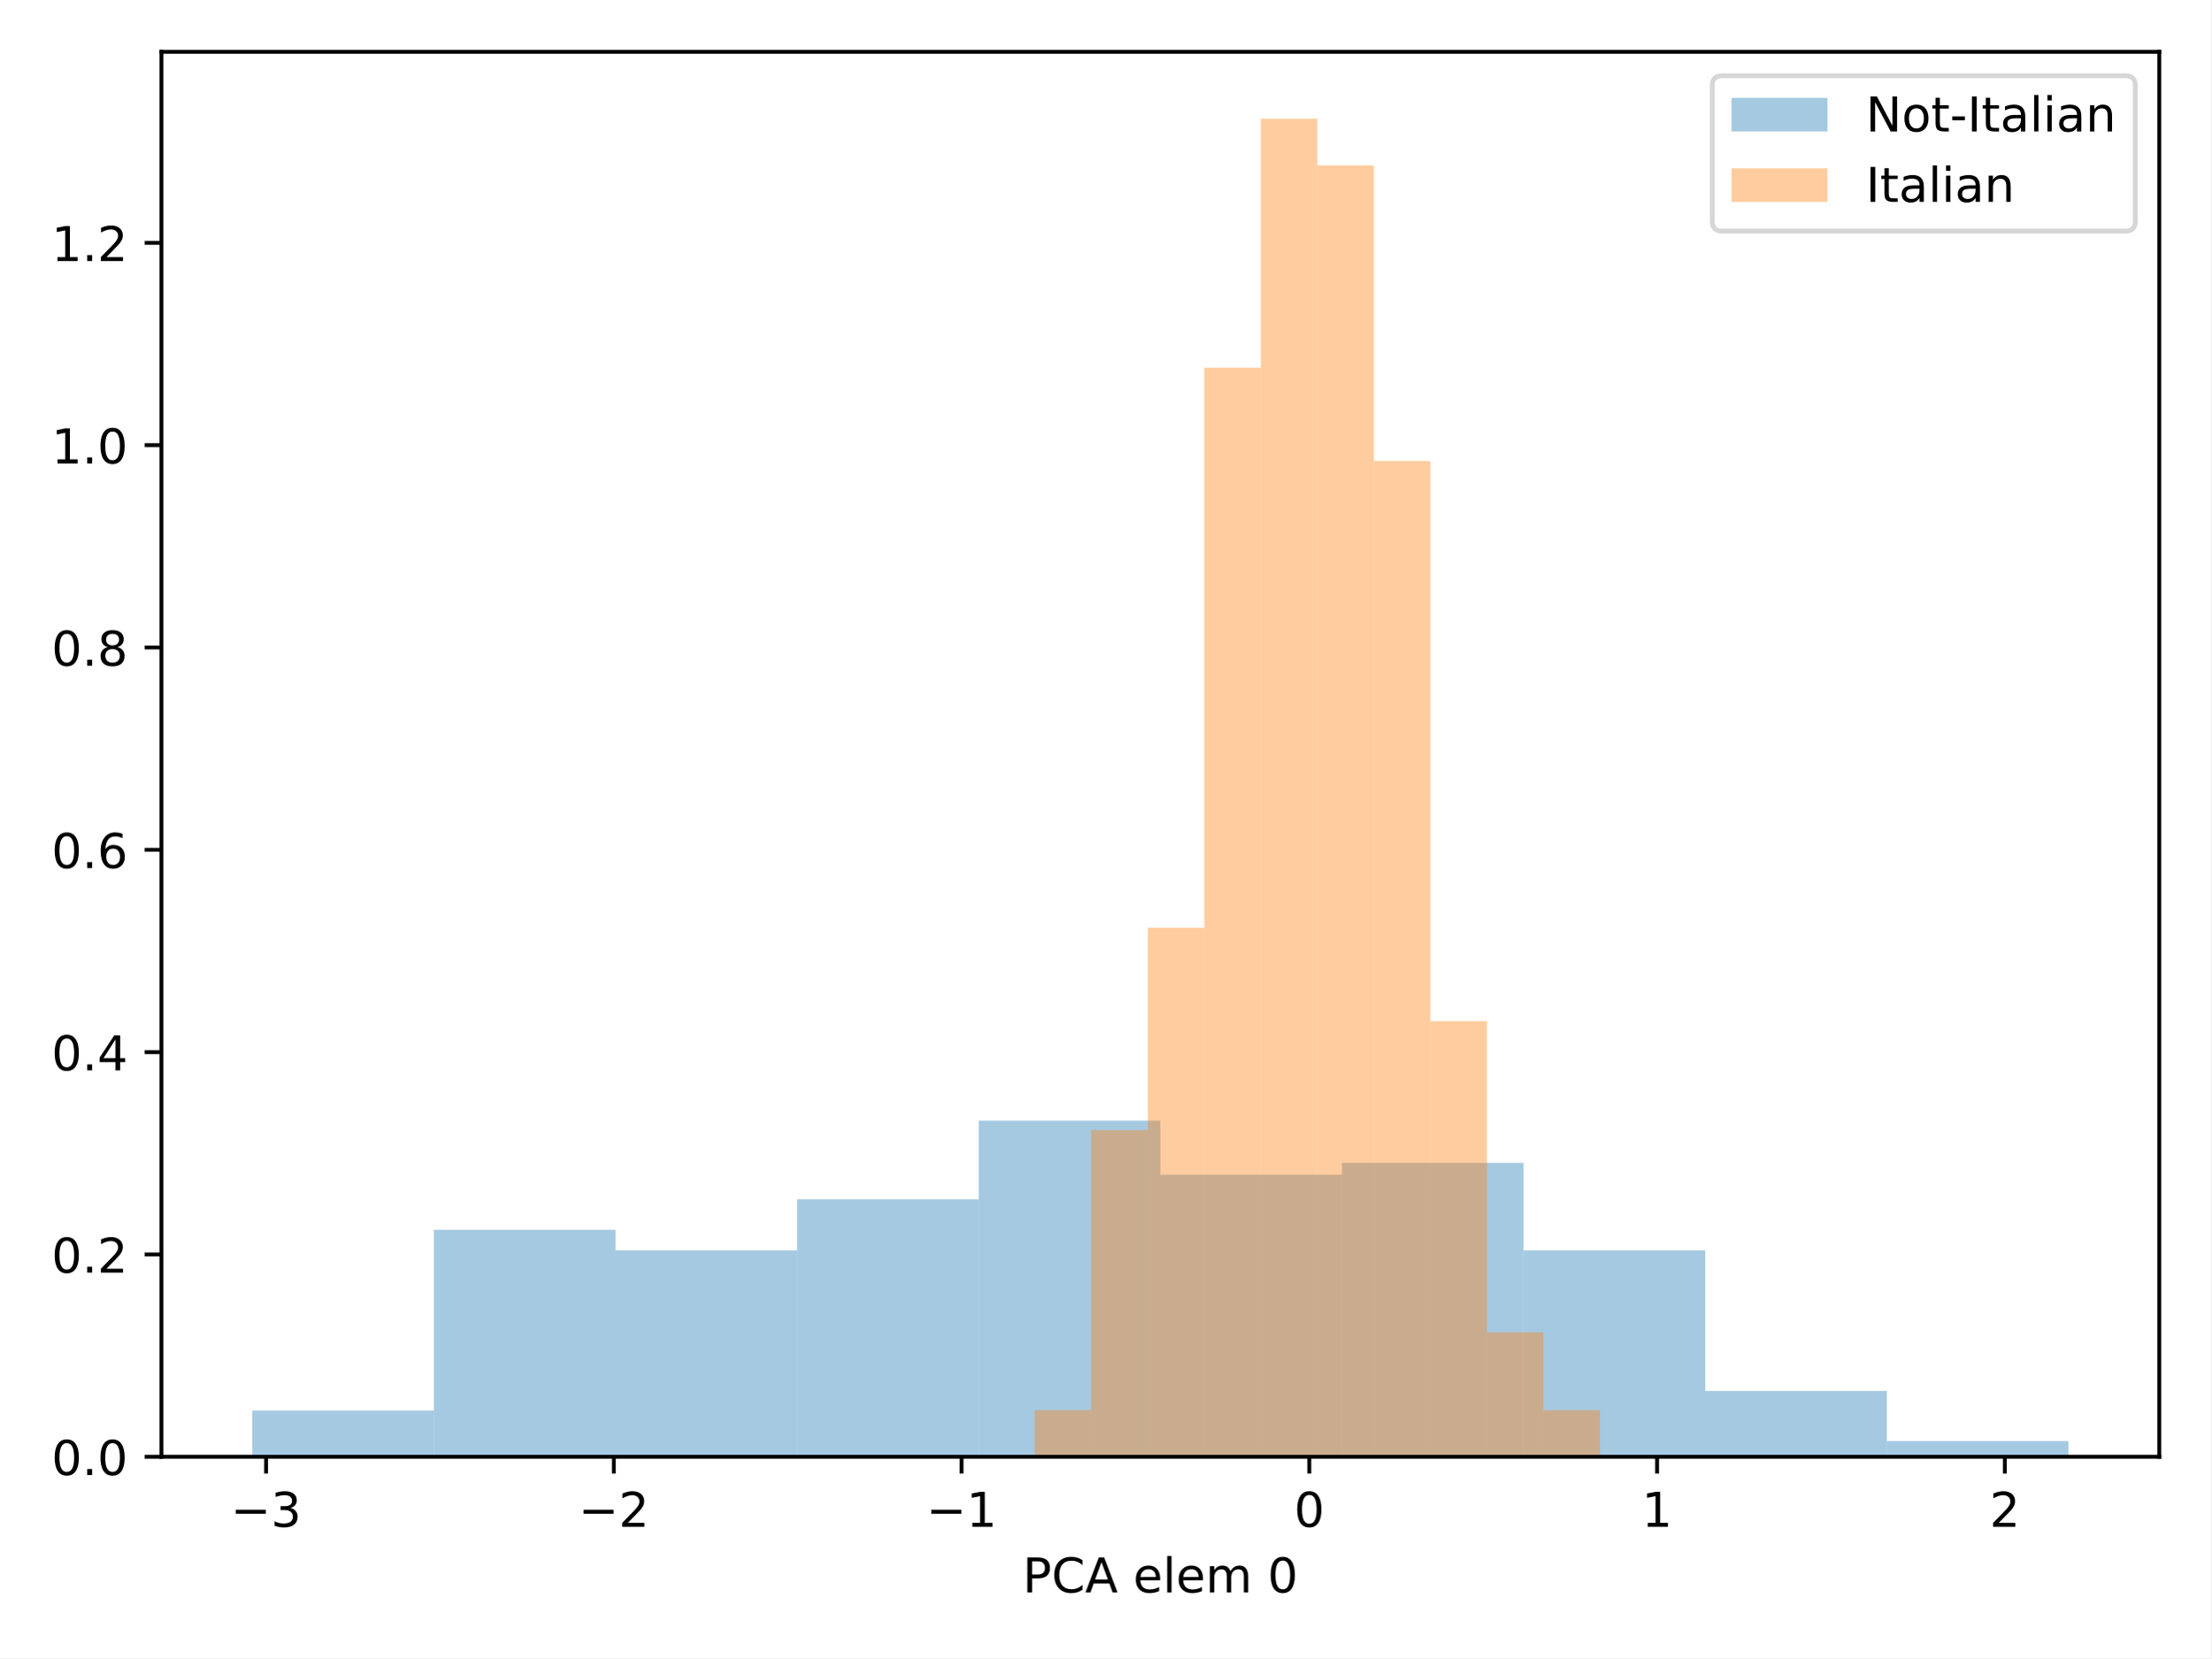
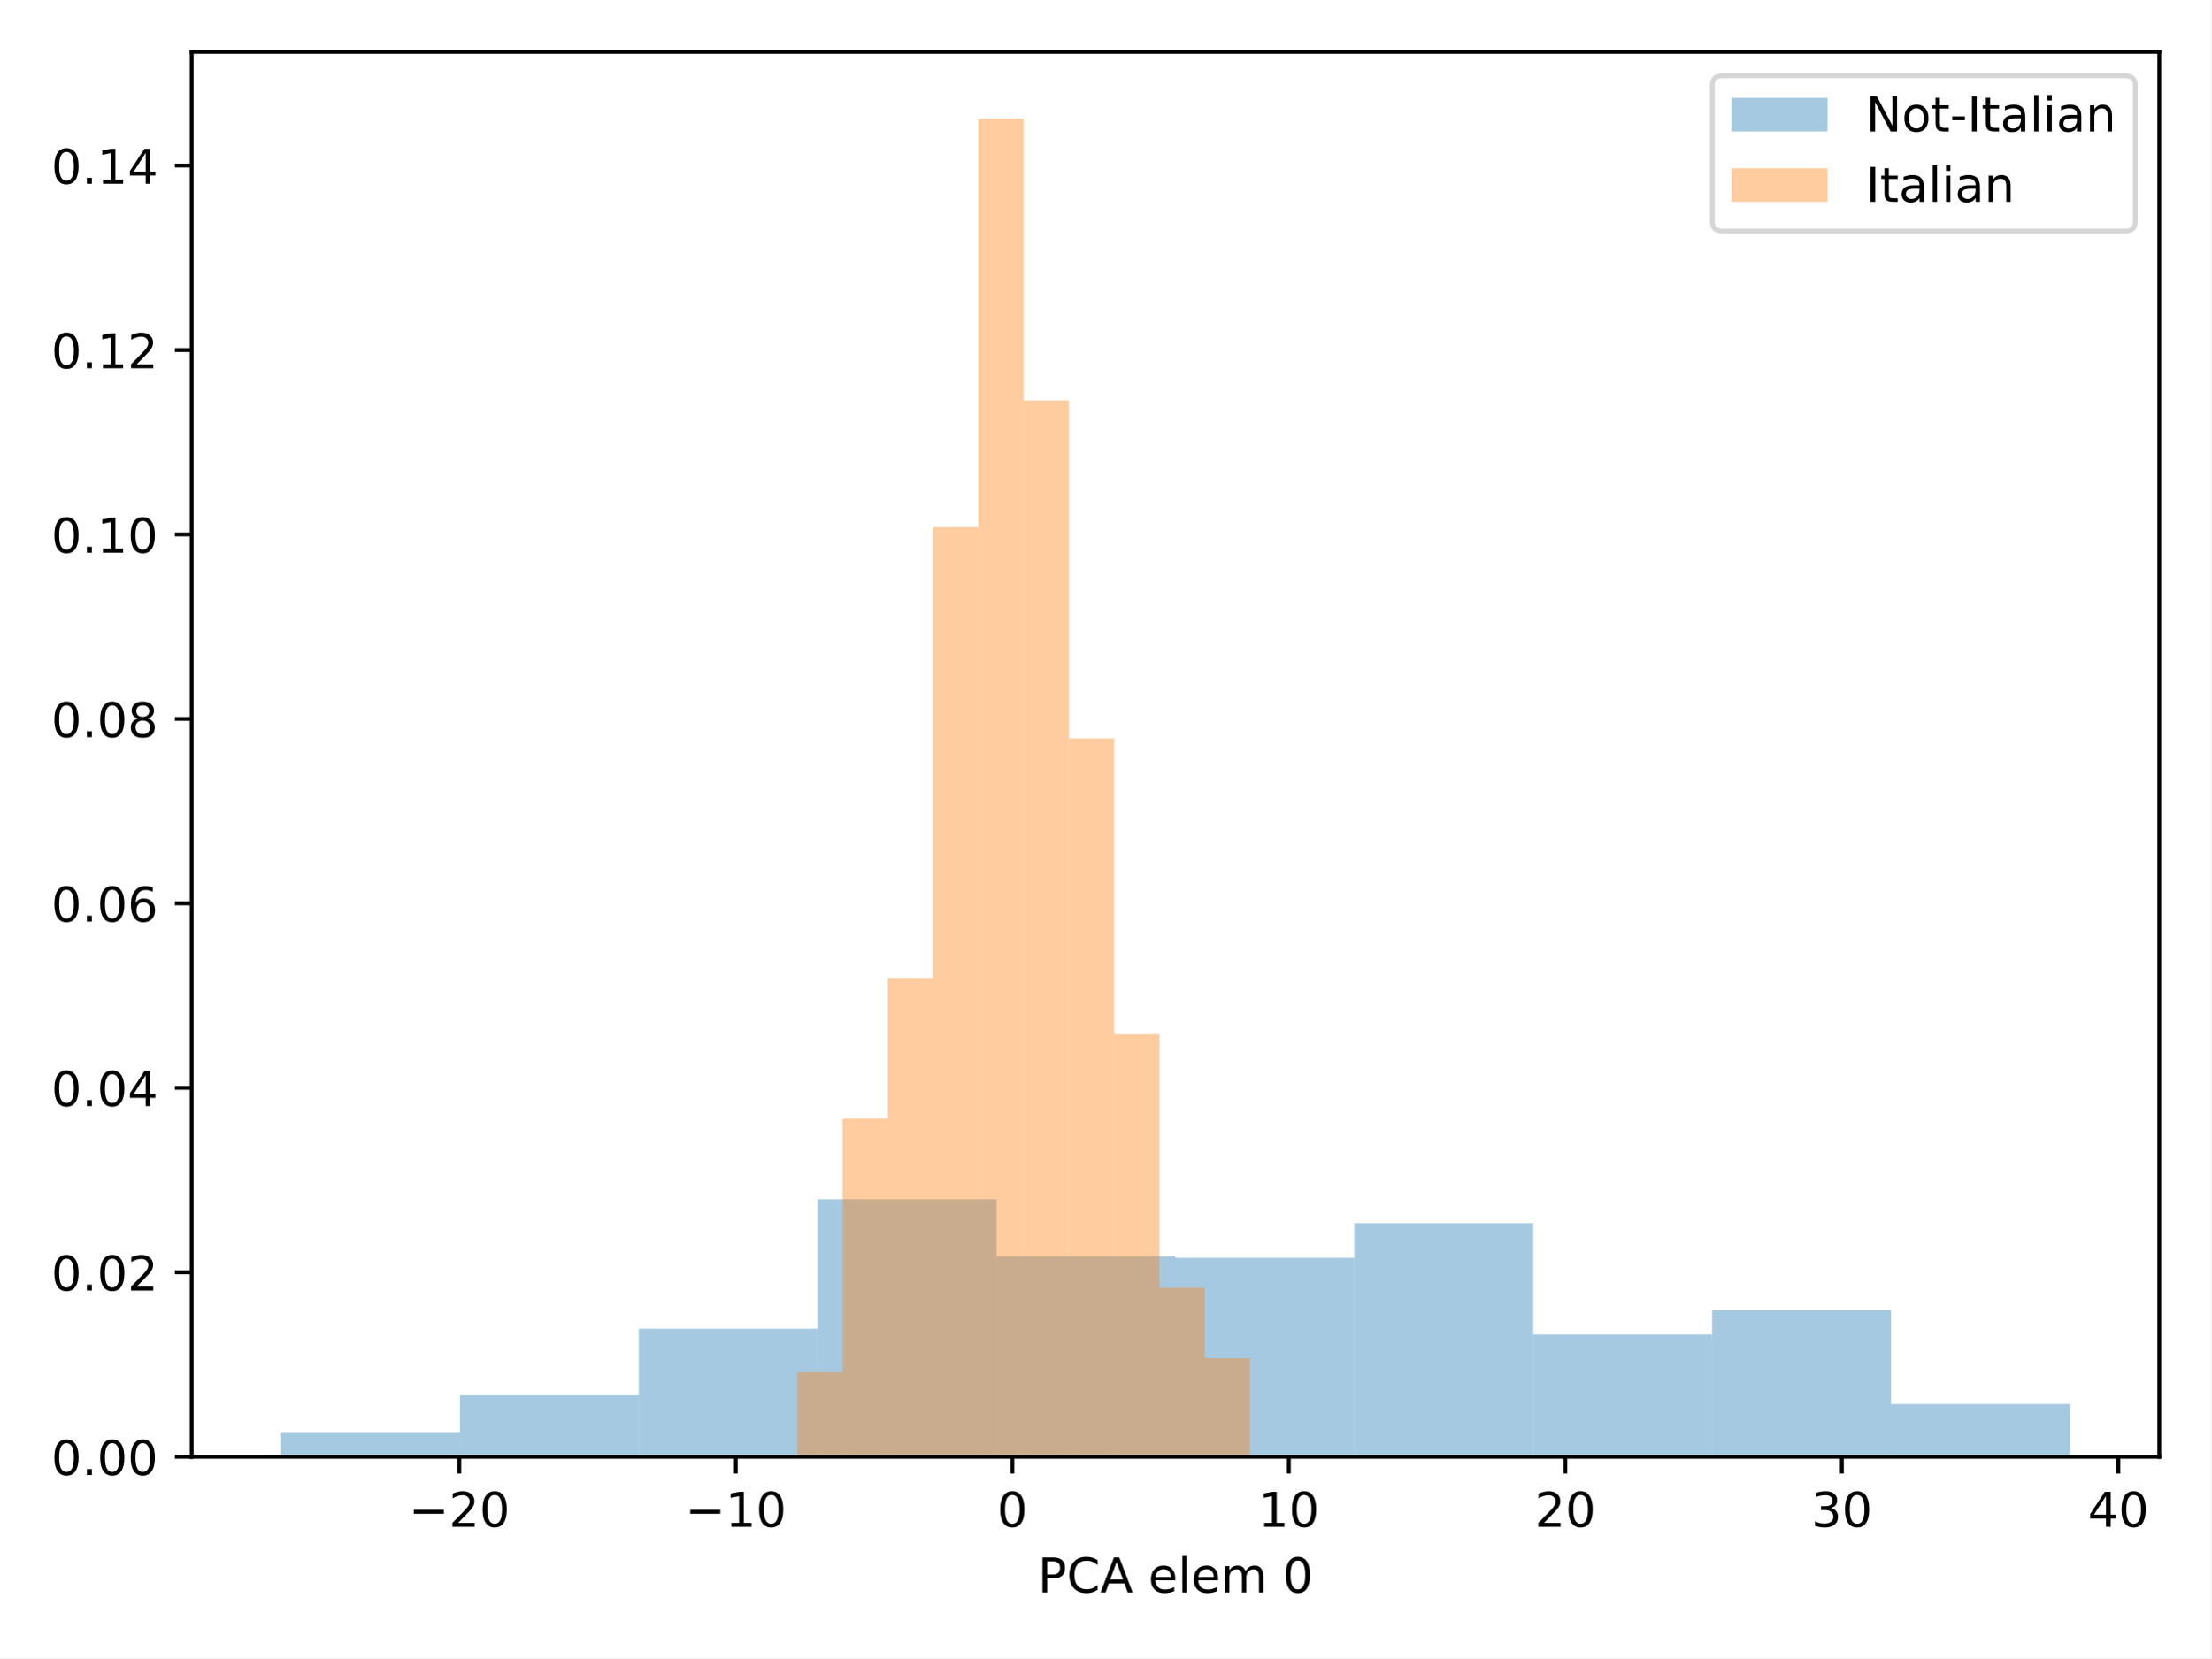
<svg xmlns="http://www.w3.org/2000/svg" xmlns:xlink="http://www.w3.org/1999/xlink" width="460.8pt" height="345.6pt" viewBox="0 0 460.8 345.6" version="1.1">
  <defs>
    <style type="text/css">*{stroke-linejoin: round; stroke-linecap: butt}</style>
  </defs>
  <g id="figure_1">
    <g id="patch_1">
      <path d="M 0 345.6  L 460.8 345.6  L 460.8 0  L 0 0  z " style="fill: #ffffff" />
    </g>
    <g id="axes_1">
      <g id="patch_2">
-         <path d="M 33.64 303.64  L 450 303.64  L 450 10.8  L 33.64 10.8  z " style="fill: #ffffff" />
+         <path d="M 39.94 303.64  L 450 303.64  L 450 10.8  L 39.94 10.8  z " style="fill: #ffffff" />
      </g>
      <g id="patch_3">
-         <path d="M 52.565 303.64  L 90.416 303.64  L 90.416 294.012  L 52.565 294.012  z " clip-path="url(#pcd72359883)" style="fill: #1f77b4; opacity: 0.4" />
+         <path d="M 58.579 303.64  L 95.857 303.64  L 95.857 298.665  L 58.579 298.665  z " clip-path="url(#p791cfd78a0)" style="fill: #1f77b4; opacity: 0.4" />
      </g>
      <g id="patch_4">
-         <path d="M 90.416 303.64  L 128.267 303.64  L 128.267 256.321  L 90.416 256.321  z " clip-path="url(#pcd72359883)" style="fill: #1f77b4; opacity: 0.4" />
+         <path d="M 95.857 303.64  L 133.135 303.64  L 133.135 290.824  L 95.857 290.824  z " clip-path="url(#p791cfd78a0)" style="fill: #1f77b4; opacity: 0.4" />
      </g>
      <g id="patch_5">
-         <path d="M 128.267 303.64  L 166.118 303.64  L 166.118 260.623  L 128.267 260.623  z " clip-path="url(#pcd72359883)" style="fill: #1f77b4; opacity: 0.4" />
+         <path d="M 133.135 303.64  L 170.414 303.64  L 170.414 276.953  L 133.135 276.953  z " clip-path="url(#p791cfd78a0)" style="fill: #1f77b4; opacity: 0.4" />
      </g>
      <g id="patch_6">
-         <path d="M 166.118 303.64  L 203.969 303.64  L 203.969 249.971  L 166.118 249.971  z " clip-path="url(#pcd72359883)" style="fill: #1f77b4; opacity: 0.4" />
+         <path d="M 170.414 303.64  L 207.692 303.64  L 207.692 249.965  L 170.414 249.965  z " clip-path="url(#p791cfd78a0)" style="fill: #1f77b4; opacity: 0.4" />
      </g>
      <g id="patch_7">
-         <path d="M 203.969 303.64  L 241.82 303.64  L 241.82 233.584  L 203.969 233.584  z " clip-path="url(#pcd72359883)" style="fill: #1f77b4; opacity: 0.4" />
+         <path d="M 207.692 303.64  L 244.97 303.64  L 244.97 261.876  L 207.692 261.876  z " clip-path="url(#p791cfd78a0)" style="fill: #1f77b4; opacity: 0.4" />
      </g>
      <g id="patch_8">
-         <path d="M 241.82 303.64  L 279.671 303.64  L 279.671 244.85  L 241.82 244.85  z " clip-path="url(#pcd72359883)" style="fill: #1f77b4; opacity: 0.4" />
+         <path d="M 244.97 303.64  L 282.248 303.64  L 282.248 262.178  L 244.97 262.178  z " clip-path="url(#p791cfd78a0)" style="fill: #1f77b4; opacity: 0.4" />
      </g>
      <g id="patch_9">
-         <path d="M 279.671 303.64  L 317.522 303.64  L 317.522 242.392  L 279.671 242.392  z " clip-path="url(#pcd72359883)" style="fill: #1f77b4; opacity: 0.4" />
+         <path d="M 282.248 303.64  L 319.526 303.64  L 319.526 254.941  L 282.248 254.941  z " clip-path="url(#p791cfd78a0)" style="fill: #1f77b4; opacity: 0.4" />
      </g>
      <g id="patch_10">
-         <path d="M 317.522 303.64  L 355.373 303.64  L 355.373 260.623  L 317.522 260.623  z " clip-path="url(#pcd72359883)" style="fill: #1f77b4; opacity: 0.4" />
+         <path d="M 319.526 303.64  L 356.805 303.64  L 356.805 278.16  L 319.526 278.16  z " clip-path="url(#p791cfd78a0)" style="fill: #1f77b4; opacity: 0.4" />
      </g>
      <g id="patch_11">
-         <path d="M 355.373 303.64  L 393.224 303.64  L 393.224 289.915  L 355.373 289.915  z " clip-path="url(#pcd72359883)" style="fill: #1f77b4; opacity: 0.4" />
+         <path d="M 356.805 303.64  L 394.083 303.64  L 394.083 273.033  L 356.805 273.033  z " clip-path="url(#p791cfd78a0)" style="fill: #1f77b4; opacity: 0.4" />
      </g>
      <g id="patch_12">
-         <path d="M 393.224 303.64  L 431.075 303.64  L 431.075 300.363  L 393.224 300.363  z " clip-path="url(#pcd72359883)" style="fill: #1f77b4; opacity: 0.4" />
+         <path d="M 394.083 303.64  L 431.361 303.64  L 431.361 292.634  L 394.083 292.634  z " clip-path="url(#p791cfd78a0)" style="fill: #1f77b4; opacity: 0.4" />
      </g>
      <g id="patch_13">
-         <path d="M 215.638 303.64  L 227.419 303.64  L 227.419 293.911  L 215.638 293.911  z " clip-path="url(#pcd72359883)" style="fill: #ff7f0e; opacity: 0.4" />
+         <path d="M 166.157 303.64  L 175.591 303.64  L 175.591 286.026  L 166.157 286.026  z " clip-path="url(#p791cfd78a0)" style="fill: #ff7f0e; opacity: 0.4" />
      </g>
      <g id="patch_14">
-         <path d="M 227.419 303.64  L 239.2 303.64  L 239.2 235.538  L 227.419 235.538  z " clip-path="url(#pcd72359883)" style="fill: #ff7f0e; opacity: 0.4" />
+         <path d="M 175.591 303.64  L 185.025 303.64  L 185.025 233.182  L 175.591 233.182  z " clip-path="url(#p791cfd78a0)" style="fill: #ff7f0e; opacity: 0.4" />
      </g>
      <g id="patch_15">
-         <path d="M 239.2 303.64  L 250.981 303.64  L 250.981 193.379  L 239.2 193.379  z " clip-path="url(#pcd72359883)" style="fill: #ff7f0e; opacity: 0.4" />
+         <path d="M 185.025 303.64  L 194.459 303.64  L 194.459 203.825  L 185.025 203.825  z " clip-path="url(#p791cfd78a0)" style="fill: #ff7f0e; opacity: 0.4" />
      </g>
      <g id="patch_16">
-         <path d="M 250.981 303.64  L 262.762 303.64  L 262.762 76.632  L 250.981 76.632  z " clip-path="url(#pcd72359883)" style="fill: #ff7f0e; opacity: 0.4" />
+         <path d="M 194.459 303.64  L 203.892 303.64  L 203.892 109.881  L 194.459 109.881  z " clip-path="url(#p791cfd78a0)" style="fill: #ff7f0e; opacity: 0.4" />
      </g>
      <g id="patch_17">
-         <path d="M 262.762 303.64  L 274.543 303.64  L 274.543 24.745  L 262.762 24.745  z " clip-path="url(#pcd72359883)" style="fill: #ff7f0e; opacity: 0.4" />
+         <path d="M 203.892 303.64  L 213.326 303.64  L 213.326 24.745  L 203.892 24.745  z " clip-path="url(#p791cfd78a0)" style="fill: #ff7f0e; opacity: 0.4" />
      </g>
      <g id="patch_18">
-         <path d="M 274.543 303.64  L 286.324 303.64  L 286.324 34.474  L 274.543 34.474  z " clip-path="url(#pcd72359883)" style="fill: #ff7f0e; opacity: 0.4" />
+         <path d="M 213.326 303.64  L 222.76 303.64  L 222.76 83.46  L 213.326 83.46  z " clip-path="url(#p791cfd78a0)" style="fill: #ff7f0e; opacity: 0.4" />
      </g>
      <g id="patch_19">
-         <path d="M 286.324 303.64  L 298.105 303.64  L 298.105 96.09  L 286.324 96.09  z " clip-path="url(#pcd72359883)" style="fill: #ff7f0e; opacity: 0.4" />
+         <path d="M 222.76 303.64  L 232.194 303.64  L 232.194 153.917  L 222.76 153.917  z " clip-path="url(#p791cfd78a0)" style="fill: #ff7f0e; opacity: 0.4" />
      </g>
      <g id="patch_20">
-         <path d="M 298.105 303.64  L 309.886 303.64  L 309.886 212.837  L 298.105 212.837  z " clip-path="url(#pcd72359883)" style="fill: #ff7f0e; opacity: 0.4" />
+         <path d="M 232.194 303.64  L 241.627 303.64  L 241.627 215.568  L 232.194 215.568  z " clip-path="url(#p791cfd78a0)" style="fill: #ff7f0e; opacity: 0.4" />
      </g>
      <g id="patch_21">
-         <path d="M 309.886 303.64  L 321.667 303.64  L 321.667 277.696  L 309.886 277.696  z " clip-path="url(#pcd72359883)" style="fill: #ff7f0e; opacity: 0.4" />
+         <path d="M 241.627 303.64  L 251.061 303.64  L 251.061 268.411  L 241.627 268.411  z " clip-path="url(#p791cfd78a0)" style="fill: #ff7f0e; opacity: 0.4" />
      </g>
      <g id="patch_22">
-         <path d="M 321.667 303.64  L 333.448 303.64  L 333.448 293.911  L 321.667 293.911  z " clip-path="url(#pcd72359883)" style="fill: #ff7f0e; opacity: 0.4" />
+         <path d="M 251.061 303.64  L 260.495 303.64  L 260.495 283.09  L 251.061 283.09  z " clip-path="url(#p791cfd78a0)" style="fill: #ff7f0e; opacity: 0.4" />
      </g>
      <g id="matplotlib.axis_1">
        <g id="xtick_1">
          <g id="line2d_1">
            <defs>
-               <path id="m3f602ffee7" d="M 0 0  L 0 3.5  " style="stroke: #000000; stroke-width: 0.8" />
+               <path id="m1a6970bb9b" d="M 0 0  L 0 3.5  " style="stroke: #000000; stroke-width: 0.8" />
            </defs>
            <g>
-               <use xlink:href="#m3f602ffee7" x="55.442" y="303.64" style="stroke: #000000; stroke-width: 0.8" />
+               <use xlink:href="#m1a6970bb9b" x="95.721" y="303.64" style="stroke: #000000; stroke-width: 0.8" />
            </g>
          </g>
          <g id="text_1">
-             <g transform="translate(48.07124 318.2384) scale(0.1 -0.1)">
+             <g transform="translate(85.16863 318.2384) scale(0.1 -0.1)">
              <defs>
                <path id="DejaVuSans-2212" d="M 678 2272  L 4684 2272  L 4684 1741  L 678 1741  L 678 2272  z " transform="scale(0.015625)" />
-                 <path id="DejaVuSans-33" d="M 2597 2516  Q 3050 2419 3304 2112  Q 3559 1806 3559 1356  Q 3559 666 3084 287  Q 2609 -91 1734 -91  Q 1441 -91 1130 -33  Q 819 25 488 141  L 488 750  Q 750 597 1062 519  Q 1375 441 1716 441  Q 2309 441 2620 675  Q 2931 909 2931 1356  Q 2931 1769 2642 2001  Q 2353 2234 1838 2234  L 1294 2234  L 1294 2753  L 1863 2753  Q 2328 2753 2575 2939  Q 2822 3125 2822 3475  Q 2822 3834 2567 4026  Q 2313 4219 1838 4219  Q 1578 4219 1281 4162  Q 984 4106 628 3988  L 628 4550  Q 988 4650 1302 4700  Q 1616 4750 1894 4750  Q 2613 4750 3031 4423  Q 3450 4097 3450 3541  Q 3450 3153 3228 2886  Q 3006 2619 2597 2516  z " transform="scale(0.015625)" />
+                 <path id="DejaVuSans-32" d="M 1228 531  L 3431 531  L 3431 0  L 469 0  L 469 531  Q 828 903 1448 1529  Q 2069 2156 2228 2338  Q 2531 2678 2651 2914  Q 2772 3150 2772 3378  Q 2772 3750 2511 3984  Q 2250 4219 1831 4219  Q 1534 4219 1204 4116  Q 875 4013 500 3803  L 500 4441  Q 881 4594 1212 4672  Q 1544 4750 1819 4750  Q 2544 4750 2975 4387  Q 3406 4025 3406 3419  Q 3406 3131 3298 2873  Q 3191 2616 2906 2266  Q 2828 2175 2409 1742  Q 1991 1309 1228 531  z " transform="scale(0.015625)" />
+                 <path id="DejaVuSans-30" d="M 2034 4250  Q 1547 4250 1301 3770  Q 1056 3291 1056 2328  Q 1056 1369 1301 889  Q 1547 409 2034 409  Q 2525 409 2770 889  Q 3016 1369 3016 2328  Q 3016 3291 2770 3770  Q 2525 4250 2034 4250  z M 2034 4750  Q 2819 4750 3233 4129  Q 3647 3509 3647 2328  Q 3647 1150 3233 529  Q 2819 -91 2034 -91  Q 1250 -91 836 529  Q 422 1150 422 2328  Q 422 3509 836 4129  Q 1250 4750 2034 4750  z " transform="scale(0.015625)" />
              </defs>
              <use xlink:href="#DejaVuSans-2212" />
-               <use xlink:href="#DejaVuSans-33" x="83.789" />
+               <use xlink:href="#DejaVuSans-32" x="83.789" />
+               <use xlink:href="#DejaVuSans-30" x="147.412" />
            </g>
          </g>
        </g>
        <g id="xtick_2">
          <g id="line2d_2">
            <g>
-               <use xlink:href="#m3f602ffee7" x="127.918" y="303.64" style="stroke: #000000; stroke-width: 0.8" />
+               <use xlink:href="#m1a6970bb9b" x="153.347" y="303.64" style="stroke: #000000; stroke-width: 0.8" />
            </g>
          </g>
          <g id="text_2">
-             <g transform="translate(120.5465 318.2384) scale(0.1 -0.1)">
-               <defs>
-                 <path id="DejaVuSans-32" d="M 1228 531  L 3431 531  L 3431 0  L 469 0  L 469 531  Q 828 903 1448 1529  Q 2069 2156 2228 2338  Q 2531 2678 2651 2914  Q 2772 3150 2772 3378  Q 2772 3750 2511 3984  Q 2250 4219 1831 4219  Q 1534 4219 1204 4116  Q 875 4013 500 3803  L 500 4441  Q 881 4594 1212 4672  Q 1544 4750 1819 4750  Q 2544 4750 2975 4387  Q 3406 4025 3406 3419  Q 3406 3131 3298 2873  Q 3191 2616 2906 2266  Q 2828 2175 2409 1742  Q 1991 1309 1228 531  z " transform="scale(0.015625)" />
+             <g transform="translate(142.7948 318.2384) scale(0.1 -0.1)">
+               <defs>
+                 <path id="DejaVuSans-31" d="M 794 531  L 1825 531  L 1825 4091  L 703 3866  L 703 4441  L 1819 4666  L 2450 4666  L 2450 531  L 3481 531  L 3481 0  L 794 0  L 794 531  z " transform="scale(0.015625)" />
              </defs>
              <use xlink:href="#DejaVuSans-2212" />
-               <use xlink:href="#DejaVuSans-32" x="83.789" />
+               <use xlink:href="#DejaVuSans-31" x="83.789" />
+               <use xlink:href="#DejaVuSans-30" x="147.412" />
            </g>
          </g>
        </g>
        <g id="xtick_3">
          <g id="line2d_3">
            <g>
-               <use xlink:href="#m3f602ffee7" x="200.393" y="303.64" style="stroke: #000000; stroke-width: 0.8" />
+               <use xlink:href="#m1a6970bb9b" x="210.973" y="303.64" style="stroke: #000000; stroke-width: 0.8" />
            </g>
          </g>
          <g id="text_3">
-             <g transform="translate(193.0218 318.2384) scale(0.1 -0.1)">
-               <defs>
-                 <path id="DejaVuSans-31" d="M 794 531  L 1825 531  L 1825 4091  L 703 3866  L 703 4441  L 1819 4666  L 2450 4666  L 2450 531  L 3481 531  L 3481 0  L 794 0  L 794 531  z " transform="scale(0.015625)" />
-               </defs>
-               <use xlink:href="#DejaVuSans-2212" />
-               <use xlink:href="#DejaVuSans-31" x="83.789" />
+             <g transform="translate(207.7921 318.2384) scale(0.1 -0.1)">
+               <use xlink:href="#DejaVuSans-30" />
            </g>
          </g>
        </g>
        <g id="xtick_4">
          <g id="line2d_4">
            <g>
-               <use xlink:href="#m3f602ffee7" x="272.868" y="303.64" style="stroke: #000000; stroke-width: 0.8" />
+               <use xlink:href="#m1a6970bb9b" x="268.6" y="303.64" style="stroke: #000000; stroke-width: 0.8" />
            </g>
          </g>
          <g id="text_4">
-             <g transform="translate(269.687 318.2384) scale(0.1 -0.1)">
-               <defs>
-                 <path id="DejaVuSans-30" d="M 2034 4250  Q 1547 4250 1301 3770  Q 1056 3291 1056 2328  Q 1056 1369 1301 889  Q 1547 409 2034 409  Q 2525 409 2770 889  Q 3016 1369 3016 2328  Q 3016 3291 2770 3770  Q 2525 4250 2034 4250  z M 2034 4750  Q 2819 4750 3233 4129  Q 3647 3509 3647 2328  Q 3647 1150 3233 529  Q 2819 -91 2034 -91  Q 1250 -91 836 529  Q 422 1150 422 2328  Q 422 3509 836 4129  Q 1250 4750 2034 4750  z " transform="scale(0.015625)" />
-               </defs>
-               <use xlink:href="#DejaVuSans-30" />
+             <g transform="translate(262.237 318.2384) scale(0.1 -0.1)">
+               <use xlink:href="#DejaVuSans-31" />
+               <use xlink:href="#DejaVuSans-30" x="63.623" />
            </g>
          </g>
        </g>
        <g id="xtick_5">
          <g id="line2d_5">
            <g>
-               <use xlink:href="#m3f602ffee7" x="345.343" y="303.64" style="stroke: #000000; stroke-width: 0.8" />
+               <use xlink:href="#m1a6970bb9b" x="326.226" y="303.64" style="stroke: #000000; stroke-width: 0.8" />
            </g>
          </g>
          <g id="text_5">
-             <g transform="translate(342.1622 318.2384) scale(0.1 -0.1)">
-               <use xlink:href="#DejaVuSans-31" />
+             <g transform="translate(319.8632 318.2384) scale(0.1 -0.1)">
+               <use xlink:href="#DejaVuSans-32" />
+               <use xlink:href="#DejaVuSans-30" x="63.623" />
            </g>
          </g>
        </g>
        <g id="xtick_6">
          <g id="line2d_6">
            <g>
-               <use xlink:href="#m3f602ffee7" x="417.819" y="303.64" style="stroke: #000000; stroke-width: 0.8" />
+               <use xlink:href="#m1a6970bb9b" x="383.852" y="303.64" style="stroke: #000000; stroke-width: 0.8" />
            </g>
          </g>
          <g id="text_6">
-             <g transform="translate(414.6375 318.2384) scale(0.1 -0.1)">
-               <use xlink:href="#DejaVuSans-32" />
-             </g>
-           </g>
-         </g>
-         <g id="text_7">
-           <g transform="translate(213.1216 331.9166) scale(0.1 -0.1)">
+             <g transform="translate(377.4894 318.2384) scale(0.1 -0.1)">
+               <defs>
+                 <path id="DejaVuSans-33" d="M 2597 2516  Q 3050 2419 3304 2112  Q 3559 1806 3559 1356  Q 3559 666 3084 287  Q 2609 -91 1734 -91  Q 1441 -91 1130 -33  Q 819 25 488 141  L 488 750  Q 750 597 1062 519  Q 1375 441 1716 441  Q 2309 441 2620 675  Q 2931 909 2931 1356  Q 2931 1769 2642 2001  Q 2353 2234 1838 2234  L 1294 2234  L 1294 2753  L 1863 2753  Q 2328 2753 2575 2939  Q 2822 3125 2822 3475  Q 2822 3834 2567 4026  Q 2313 4219 1838 4219  Q 1578 4219 1281 4162  Q 984 4106 628 3988  L 628 4550  Q 988 4650 1302 4700  Q 1616 4750 1894 4750  Q 2613 4750 3031 4423  Q 3450 4097 3450 3541  Q 3450 3153 3228 2886  Q 3006 2619 2597 2516  z " transform="scale(0.015625)" />
+               </defs>
+               <use xlink:href="#DejaVuSans-33" />
+               <use xlink:href="#DejaVuSans-30" x="63.623" />
+             </g>
+           </g>
+         </g>
+         <g id="xtick_7">
+           <g id="line2d_7">
+             <g>
+               <use xlink:href="#m1a6970bb9b" x="441.478" y="303.64" style="stroke: #000000; stroke-width: 0.8" />
+             </g>
+           </g>
+           <g id="text_7">
+             <g transform="translate(435.1155 318.2384) scale(0.1 -0.1)">
+               <defs>
+                 <path id="DejaVuSans-34" d="M 2419 4116  L 825 1625  L 2419 1625  L 2419 4116  z M 2253 4666  L 3047 4666  L 3047 1625  L 3713 1625  L 3713 1100  L 3047 1100  L 3047 0  L 2419 0  L 2419 1100  L 313 1100  L 313 1709  L 2253 4666  z " transform="scale(0.015625)" />
+               </defs>
+               <use xlink:href="#DejaVuSans-34" />
+               <use xlink:href="#DejaVuSans-30" x="63.623" />
+             </g>
+           </g>
+         </g>
+         <g id="text_8">
+           <g transform="translate(216.2716 331.9166) scale(0.1 -0.1)">
            <defs>
              <path id="DejaVuSans-50" d="M 1259 4147  L 1259 2394  L 2053 2394  Q 2494 2394 2734 2622  Q 2975 2850 2975 3272  Q 2975 3691 2734 3919  Q 2494 4147 2053 4147  L 1259 4147  z M 628 4666  L 2053 4666  Q 2838 4666 3239 4311  Q 3641 3956 3641 3272  Q 3641 2581 3239 2228  Q 2838 1875 2053 1875  L 1259 1875  L 1259 0  L 628 0  L 628 4666  z " transform="scale(0.015625)" />
              <path id="DejaVuSans-43" d="M 4122 4306  L 4122 3641  Q 3803 3938 3442 4084  Q 3081 4231 2675 4231  Q 1875 4231 1450 3742  Q 1025 3253 1025 2328  Q 1025 1406 1450 917  Q 1875 428 2675 428  Q 3081 428 3442 575  Q 3803 722 4122 1019  L 4122 359  Q 3791 134 3420 21  Q 3050 -91 2638 -91  Q 1578 -91 968 557  Q 359 1206 359 2328  Q 359 3453 968 4101  Q 1578 4750 2638 4750  Q 3056 4750 3426 4639  Q 3797 4528 4122 4306  z " transform="scale(0.015625)" />
              <path id="DejaVuSans-41" d="M 2188 4044  L 1331 1722  L 3047 1722  L 2188 4044  z M 1831 4666  L 2547 4666  L 4325 0  L 3669 0  L 3244 1197  L 1141 1197  L 716 0  L 50 0  L 1831 4666  z " transform="scale(0.015625)" />
              <path id="DejaVuSans-20" transform="scale(0.015625)" />
              <path id="DejaVuSans-65" d="M 3597 1894  L 3597 1613  L 953 1613  Q 991 1019 1311 708  Q 1631 397 2203 397  Q 2534 397 2845 478  Q 3156 559 3463 722  L 3463 178  Q 3153 47 2828 -22  Q 2503 -91 2169 -91  Q 1331 -91 842 396  Q 353 884 353 1716  Q 353 2575 817 3079  Q 1281 3584 2069 3584  Q 2775 3584 3186 3129  Q 3597 2675 3597 1894  z M 3022 2063  Q 3016 2534 2758 2815  Q 2500 3097 2075 3097  Q 1594 3097 1305 2825  Q 1016 2553 972 2059  L 3022 2063  z " transform="scale(0.015625)" />
              <path id="DejaVuSans-6c" d="M 603 4863  L 1178 4863  L 1178 0  L 603 0  L 603 4863  z " transform="scale(0.015625)" />
              <path id="DejaVuSans-6d" d="M 3328 2828  Q 3544 3216 3844 3400  Q 4144 3584 4550 3584  Q 5097 3584 5394 3201  Q 5691 2819 5691 2113  L 5691 0  L 5113 0  L 5113 2094  Q 5113 2597 4934 2840  Q 4756 3084 4391 3084  Q 3944 3084 3684 2787  Q 3425 2491 3425 1978  L 3425 0  L 2847 0  L 2847 2094  Q 2847 2600 2669 2842  Q 2491 3084 2119 3084  Q 1678 3084 1418 2786  Q 1159 2488 1159 1978  L 1159 0  L 581 0  L 581 3500  L 1159 3500  L 1159 2956  Q 1356 3278 1631 3431  Q 1906 3584 2284 3584  Q 2666 3584 2933 3390  Q 3200 3197 3328 2828  z " transform="scale(0.015625)" />
            </defs>
            <use xlink:href="#DejaVuSans-50" />
            <use xlink:href="#DejaVuSans-43" x="60.303" />
            <use xlink:href="#DejaVuSans-41" x="130.127" />
            <use xlink:href="#DejaVuSans-20" x="198.535" />
            <use xlink:href="#DejaVuSans-65" x="230.322" />
            <use xlink:href="#DejaVuSans-6c" x="291.846" />
            <use xlink:href="#DejaVuSans-65" x="319.629" />
            <use xlink:href="#DejaVuSans-6d" x="381.152" />
            <use xlink:href="#DejaVuSans-20" x="478.564" />
            <use xlink:href="#DejaVuSans-30" x="510.352" />
          </g>
        </g>
      </g>
      <g id="matplotlib.axis_2">
        <g id="ytick_1">
-           <g id="line2d_7">
+           <g id="line2d_8">
            <defs>
-               <path id="m2dc836f959" d="M 0 0  L -3.5 0  " style="stroke: #000000; stroke-width: 0.8" />
+               <path id="mc140c0a3af" d="M 0 0  L -3.5 0  " style="stroke: #000000; stroke-width: 0.8" />
            </defs>
            <g>
-               <use xlink:href="#m2dc836f959" x="33.64" y="303.64" style="stroke: #000000; stroke-width: 0.8" />
-             </g>
-           </g>
-           <g id="text_8">
-             <g transform="translate(10.73687 307.4392) scale(0.1 -0.1)">
+               <use xlink:href="#mc140c0a3af" x="39.94" y="303.64" style="stroke: #000000; stroke-width: 0.8" />
+             </g>
+           </g>
+           <g id="text_9">
+             <g transform="translate(10.67437 307.4392) scale(0.1 -0.1)">
              <defs>
                <path id="DejaVuSans-2e" d="M 684 794  L 1344 794  L 1344 0  L 684 0  L 684 794  z " transform="scale(0.015625)" />
              </defs>
              <use xlink:href="#DejaVuSans-30" />
              <use xlink:href="#DejaVuSans-2e" x="63.623" />
              <use xlink:href="#DejaVuSans-30" x="95.41" />
+               <use xlink:href="#DejaVuSans-30" x="159.033" />
            </g>
          </g>
        </g>
        <g id="ytick_2">
-           <g id="line2d_8">
-             <g>
-               <use xlink:href="#m2dc836f959" x="33.64" y="261.468" style="stroke: #000000; stroke-width: 0.8" />
-             </g>
-           </g>
-           <g id="text_9">
-             <g transform="translate(10.73687 265.2671) scale(0.1 -0.1)">
-               <use xlink:href="#DejaVuSans-30" />
-               <use xlink:href="#DejaVuSans-2e" x="63.623" />
-               <use xlink:href="#DejaVuSans-32" x="95.41" />
+           <g id="line2d_9">
+             <g>
+               <use xlink:href="#mc140c0a3af" x="39.94" y="265.192" style="stroke: #000000; stroke-width: 0.8" />
+             </g>
+           </g>
+           <g id="text_10">
+             <g transform="translate(10.67437 268.9914) scale(0.1 -0.1)">
+               <use xlink:href="#DejaVuSans-30" />
+               <use xlink:href="#DejaVuSans-2e" x="63.623" />
+               <use xlink:href="#DejaVuSans-30" x="95.41" />
+               <use xlink:href="#DejaVuSans-32" x="159.033" />
            </g>
          </g>
        </g>
        <g id="ytick_3">
-           <g id="line2d_9">
-             <g>
-               <use xlink:href="#m2dc836f959" x="33.64" y="219.296" style="stroke: #000000; stroke-width: 0.8" />
-             </g>
-           </g>
-           <g id="text_10">
-             <g transform="translate(10.73687 223.095) scale(0.1 -0.1)">
-               <defs>
-                 <path id="DejaVuSans-34" d="M 2419 4116  L 825 1625  L 2419 1625  L 2419 4116  z M 2253 4666  L 3047 4666  L 3047 1625  L 3713 1625  L 3713 1100  L 3047 1100  L 3047 0  L 2419 0  L 2419 1100  L 313 1100  L 313 1709  L 2253 4666  z " transform="scale(0.015625)" />
-               </defs>
-               <use xlink:href="#DejaVuSans-30" />
-               <use xlink:href="#DejaVuSans-2e" x="63.623" />
-               <use xlink:href="#DejaVuSans-34" x="95.41" />
+           <g id="line2d_10">
+             <g>
+               <use xlink:href="#mc140c0a3af" x="39.94" y="226.744" style="stroke: #000000; stroke-width: 0.8" />
+             </g>
+           </g>
+           <g id="text_11">
+             <g transform="translate(10.67437 230.5437) scale(0.1 -0.1)">
+               <use xlink:href="#DejaVuSans-30" />
+               <use xlink:href="#DejaVuSans-2e" x="63.623" />
+               <use xlink:href="#DejaVuSans-30" x="95.41" />
+               <use xlink:href="#DejaVuSans-34" x="159.033" />
            </g>
          </g>
        </g>
        <g id="ytick_4">
-           <g id="line2d_10">
-             <g>
-               <use xlink:href="#m2dc836f959" x="33.64" y="177.124" style="stroke: #000000; stroke-width: 0.8" />
-             </g>
-           </g>
-           <g id="text_11">
-             <g transform="translate(10.73687 180.9229) scale(0.1 -0.1)">
+           <g id="line2d_11">
+             <g>
+               <use xlink:href="#mc140c0a3af" x="39.94" y="188.297" style="stroke: #000000; stroke-width: 0.8" />
+             </g>
+           </g>
+           <g id="text_12">
+             <g transform="translate(10.67437 192.0959) scale(0.1 -0.1)">
              <defs>
                <path id="DejaVuSans-36" d="M 2113 2584  Q 1688 2584 1439 2293  Q 1191 2003 1191 1497  Q 1191 994 1439 701  Q 1688 409 2113 409  Q 2538 409 2786 701  Q 3034 994 3034 1497  Q 3034 2003 2786 2293  Q 2538 2584 2113 2584  z M 3366 4563  L 3366 3988  Q 3128 4100 2886 4159  Q 2644 4219 2406 4219  Q 1781 4219 1451 3797  Q 1122 3375 1075 2522  Q 1259 2794 1537 2939  Q 1816 3084 2150 3084  Q 2853 3084 3261 2657  Q 3669 2231 3669 1497  Q 3669 778 3244 343  Q 2819 -91 2113 -91  Q 1303 -91 875 529  Q 447 1150 447 2328  Q 447 3434 972 4092  Q 1497 4750 2381 4750  Q 2619 4750 2861 4703  Q 3103 4656 3366 4563  z " transform="scale(0.015625)" />
              </defs>
              <use xlink:href="#DejaVuSans-30" />
              <use xlink:href="#DejaVuSans-2e" x="63.623" />
-               <use xlink:href="#DejaVuSans-36" x="95.41" />
+               <use xlink:href="#DejaVuSans-30" x="95.41" />
+               <use xlink:href="#DejaVuSans-36" x="159.033" />
            </g>
          </g>
        </g>
        <g id="ytick_5">
-           <g id="line2d_11">
-             <g>
-               <use xlink:href="#m2dc836f959" x="33.64" y="134.952" style="stroke: #000000; stroke-width: 0.8" />
-             </g>
-           </g>
-           <g id="text_12">
-             <g transform="translate(10.73687 138.7508) scale(0.1 -0.1)">
+           <g id="line2d_12">
+             <g>
+               <use xlink:href="#mc140c0a3af" x="39.94" y="149.849" style="stroke: #000000; stroke-width: 0.8" />
+             </g>
+           </g>
+           <g id="text_13">
+             <g transform="translate(10.67437 153.6481) scale(0.1 -0.1)">
              <defs>
                <path id="DejaVuSans-38" d="M 2034 2216  Q 1584 2216 1326 1975  Q 1069 1734 1069 1313  Q 1069 891 1326 650  Q 1584 409 2034 409  Q 2484 409 2743 651  Q 3003 894 3003 1313  Q 3003 1734 2745 1975  Q 2488 2216 2034 2216  z M 1403 2484  Q 997 2584 770 2862  Q 544 3141 544 3541  Q 544 4100 942 4425  Q 1341 4750 2034 4750  Q 2731 4750 3128 4425  Q 3525 4100 3525 3541  Q 3525 3141 3298 2862  Q 3072 2584 2669 2484  Q 3125 2378 3379 2068  Q 3634 1759 3634 1313  Q 3634 634 3220 271  Q 2806 -91 2034 -91  Q 1263 -91 848 271  Q 434 634 434 1313  Q 434 1759 690 2068  Q 947 2378 1403 2484  z M 1172 3481  Q 1172 3119 1398 2916  Q 1625 2713 2034 2713  Q 2441 2713 2670 2916  Q 2900 3119 2900 3481  Q 2900 3844 2670 4047  Q 2441 4250 2034 4250  Q 1625 4250 1398 4047  Q 1172 3844 1172 3481  z " transform="scale(0.015625)" />
              </defs>
              <use xlink:href="#DejaVuSans-30" />
              <use xlink:href="#DejaVuSans-2e" x="63.623" />
-               <use xlink:href="#DejaVuSans-38" x="95.41" />
+               <use xlink:href="#DejaVuSans-30" x="95.41" />
+               <use xlink:href="#DejaVuSans-38" x="159.033" />
            </g>
          </g>
        </g>
        <g id="ytick_6">
-           <g id="line2d_12">
-             <g>
-               <use xlink:href="#m2dc836f959" x="33.64" y="92.779" style="stroke: #000000; stroke-width: 0.8" />
-             </g>
-           </g>
-           <g id="text_13">
-             <g transform="translate(10.73687 96.5787) scale(0.1 -0.1)">
-               <use xlink:href="#DejaVuSans-31" />
-               <use xlink:href="#DejaVuSans-2e" x="63.623" />
-               <use xlink:href="#DejaVuSans-30" x="95.41" />
+           <g id="line2d_13">
+             <g>
+               <use xlink:href="#mc140c0a3af" x="39.94" y="111.401" style="stroke: #000000; stroke-width: 0.8" />
+             </g>
+           </g>
+           <g id="text_14">
+             <g transform="translate(10.67437 115.2004) scale(0.1 -0.1)">
+               <use xlink:href="#DejaVuSans-30" />
+               <use xlink:href="#DejaVuSans-2e" x="63.623" />
+               <use xlink:href="#DejaVuSans-31" x="95.41" />
+               <use xlink:href="#DejaVuSans-30" x="159.033" />
            </g>
          </g>
        </g>
        <g id="ytick_7">
-           <g id="line2d_13">
-             <g>
-               <use xlink:href="#m2dc836f959" x="33.64" y="50.607" style="stroke: #000000; stroke-width: 0.8" />
-             </g>
-           </g>
-           <g id="text_14">
-             <g transform="translate(10.73687 54.40659) scale(0.1 -0.1)">
-               <use xlink:href="#DejaVuSans-31" />
-               <use xlink:href="#DejaVuSans-2e" x="63.623" />
-               <use xlink:href="#DejaVuSans-32" x="95.41" />
+           <g id="line2d_14">
+             <g>
+               <use xlink:href="#mc140c0a3af" x="39.94" y="72.953" style="stroke: #000000; stroke-width: 0.8" />
+             </g>
+           </g>
+           <g id="text_15">
+             <g transform="translate(10.67437 76.75258) scale(0.1 -0.1)">
+               <use xlink:href="#DejaVuSans-30" />
+               <use xlink:href="#DejaVuSans-2e" x="63.623" />
+               <use xlink:href="#DejaVuSans-31" x="95.41" />
+               <use xlink:href="#DejaVuSans-32" x="159.033" />
+             </g>
+           </g>
+         </g>
+         <g id="ytick_8">
+           <g id="line2d_15">
+             <g>
+               <use xlink:href="#mc140c0a3af" x="39.94" y="34.506" style="stroke: #000000; stroke-width: 0.8" />
+             </g>
+           </g>
+           <g id="text_16">
+             <g transform="translate(10.67437 38.30481) scale(0.1 -0.1)">
+               <use xlink:href="#DejaVuSans-30" />
+               <use xlink:href="#DejaVuSans-2e" x="63.623" />
+               <use xlink:href="#DejaVuSans-31" x="95.41" />
+               <use xlink:href="#DejaVuSans-34" x="159.033" />
            </g>
          </g>
        </g>
      </g>
      <g id="patch_23">
-         <path d="M 33.64 303.64  L 33.64 10.8  " style="fill: none; stroke: #000000; stroke-width: 0.8; stroke-linejoin: miter; stroke-linecap: square" />
+         <path d="M 39.94 303.64  L 39.94 10.8  " style="fill: none; stroke: #000000; stroke-width: 0.8; stroke-linejoin: miter; stroke-linecap: square" />
      </g>
      <g id="patch_24">
        <path d="M 450 303.64  L 450 10.8  " style="fill: none; stroke: #000000; stroke-width: 0.8; stroke-linejoin: miter; stroke-linecap: square" />
      </g>
      <g id="patch_25">
-         <path d="M 33.64 303.64  L 450 303.64  " style="fill: none; stroke: #000000; stroke-width: 0.8; stroke-linejoin: miter; stroke-linecap: square" />
+         <path d="M 39.94 303.64  L 450 303.64  " style="fill: none; stroke: #000000; stroke-width: 0.8; stroke-linejoin: miter; stroke-linecap: square" />
      </g>
      <g id="patch_26">
-         <path d="M 33.64 10.8  L 450 10.8  " style="fill: none; stroke: #000000; stroke-width: 0.8; stroke-linejoin: miter; stroke-linecap: square" />
+         <path d="M 39.94 10.8  L 450 10.8  " style="fill: none; stroke: #000000; stroke-width: 0.8; stroke-linejoin: miter; stroke-linecap: square" />
      </g>
      <g id="legend_1">
        <g id="patch_27">
          <path d="M 358.852 48.156  L 443 48.156  Q 445 48.156 445 46.156  L 445 17.8  Q 445 15.8 443 15.8  L 358.852 15.8  Q 356.852 15.8 356.852 17.8  L 356.852 46.156  Q 356.852 48.156 358.852 48.156  z " style="fill: #ffffff; opacity: 0.8; stroke: #cccccc; stroke-linejoin: miter" />
        </g>
        <g id="patch_28">
          <path d="M 360.852 27.398  L 380.852 27.398  L 380.852 20.398  L 360.852 20.398  z " style="fill: #1f77b4; opacity: 0.4" />
        </g>
-         <g id="text_15">
+         <g id="text_17">
          <g transform="translate(388.8516 27.39844) scale(0.1 -0.1)">
            <defs>
              <path id="DejaVuSans-4e" d="M 628 4666  L 1478 4666  L 3547 763  L 3547 4666  L 4159 4666  L 4159 0  L 3309 0  L 1241 3903  L 1241 0  L 628 0  L 628 4666  z " transform="scale(0.015625)" />
              <path id="DejaVuSans-6f" d="M 1959 3097  Q 1497 3097 1228 2736  Q 959 2375 959 1747  Q 959 1119 1226 758  Q 1494 397 1959 397  Q 2419 397 2687 759  Q 2956 1122 2956 1747  Q 2956 2369 2687 2733  Q 2419 3097 1959 3097  z M 1959 3584  Q 2709 3584 3137 3096  Q 3566 2609 3566 1747  Q 3566 888 3137 398  Q 2709 -91 1959 -91  Q 1206 -91 779 398  Q 353 888 353 1747  Q 353 2609 779 3096  Q 1206 3584 1959 3584  z " transform="scale(0.015625)" />
              <path id="DejaVuSans-74" d="M 1172 4494  L 1172 3500  L 2356 3500  L 2356 3053  L 1172 3053  L 1172 1153  Q 1172 725 1289 603  Q 1406 481 1766 481  L 2356 481  L 2356 0  L 1766 0  Q 1100 0 847 248  Q 594 497 594 1153  L 594 3053  L 172 3053  L 172 3500  L 594 3500  L 594 4494  L 1172 4494  z " transform="scale(0.015625)" />
              <path id="DejaVuSans-2d" d="M 313 2009  L 1997 2009  L 1997 1497  L 313 1497  L 313 2009  z " transform="scale(0.015625)" />
              <path id="DejaVuSans-49" d="M 628 4666  L 1259 4666  L 1259 0  L 628 0  L 628 4666  z " transform="scale(0.015625)" />
              <path id="DejaVuSans-61" d="M 2194 1759  Q 1497 1759 1228 1600  Q 959 1441 959 1056  Q 959 750 1161 570  Q 1363 391 1709 391  Q 2188 391 2477 730  Q 2766 1069 2766 1631  L 2766 1759  L 2194 1759  z M 3341 1997  L 3341 0  L 2766 0  L 2766 531  Q 2569 213 2275 61  Q 1981 -91 1556 -91  Q 1019 -91 701 211  Q 384 513 384 1019  Q 384 1609 779 1909  Q 1175 2209 1959 2209  L 2766 2209  L 2766 2266  Q 2766 2663 2505 2880  Q 2244 3097 1772 3097  Q 1472 3097 1187 3025  Q 903 2953 641 2809  L 641 3341  Q 956 3463 1253 3523  Q 1550 3584 1831 3584  Q 2591 3584 2966 3190  Q 3341 2797 3341 1997  z " transform="scale(0.015625)" />
              <path id="DejaVuSans-69" d="M 603 3500  L 1178 3500  L 1178 0  L 603 0  L 603 3500  z M 603 4863  L 1178 4863  L 1178 4134  L 603 4134  L 603 4863  z " transform="scale(0.015625)" />
              <path id="DejaVuSans-6e" d="M 3513 2113  L 3513 0  L 2938 0  L 2938 2094  Q 2938 2591 2744 2837  Q 2550 3084 2163 3084  Q 1697 3084 1428 2787  Q 1159 2491 1159 1978  L 1159 0  L 581 0  L 581 3500  L 1159 3500  L 1159 2956  Q 1366 3272 1645 3428  Q 1925 3584 2291 3584  Q 2894 3584 3203 3211  Q 3513 2838 3513 2113  z " transform="scale(0.015625)" />
            </defs>
            <use xlink:href="#DejaVuSans-4e" />
            <use xlink:href="#DejaVuSans-6f" x="74.805" />
            <use xlink:href="#DejaVuSans-74" x="135.986" />
            <use xlink:href="#DejaVuSans-2d" x="175.195" />
            <use xlink:href="#DejaVuSans-49" x="211.279" />
            <use xlink:href="#DejaVuSans-74" x="240.771" />
            <use xlink:href="#DejaVuSans-61" x="279.98" />
            <use xlink:href="#DejaVuSans-6c" x="341.26" />
            <use xlink:href="#DejaVuSans-69" x="369.043" />
            <use xlink:href="#DejaVuSans-61" x="396.826" />
            <use xlink:href="#DejaVuSans-6e" x="458.105" />
          </g>
        </g>
        <g id="patch_29">
          <path d="M 360.852 42.077  L 380.852 42.077  L 380.852 35.077  L 360.852 35.077  z " style="fill: #ff7f0e; opacity: 0.4" />
        </g>
-         <g id="text_16">
+         <g id="text_18">
          <g transform="translate(388.8516 42.07656) scale(0.1 -0.1)">
            <use xlink:href="#DejaVuSans-49" />
            <use xlink:href="#DejaVuSans-74" x="29.492" />
            <use xlink:href="#DejaVuSans-61" x="68.701" />
            <use xlink:href="#DejaVuSans-6c" x="129.98" />
            <use xlink:href="#DejaVuSans-69" x="157.764" />
            <use xlink:href="#DejaVuSans-61" x="185.547" />
            <use xlink:href="#DejaVuSans-6e" x="246.826" />
          </g>
        </g>
      </g>
    </g>
  </g>
  <defs>
-     <clipPath id="pcd72359883">
-       <rect x="33.64" y="10.8" width="416.36" height="292.84" />
+     <clipPath id="p791cfd78a0">
+       <rect x="39.94" y="10.8" width="410.06" height="292.84" />
    </clipPath>
  </defs>
</svg>
